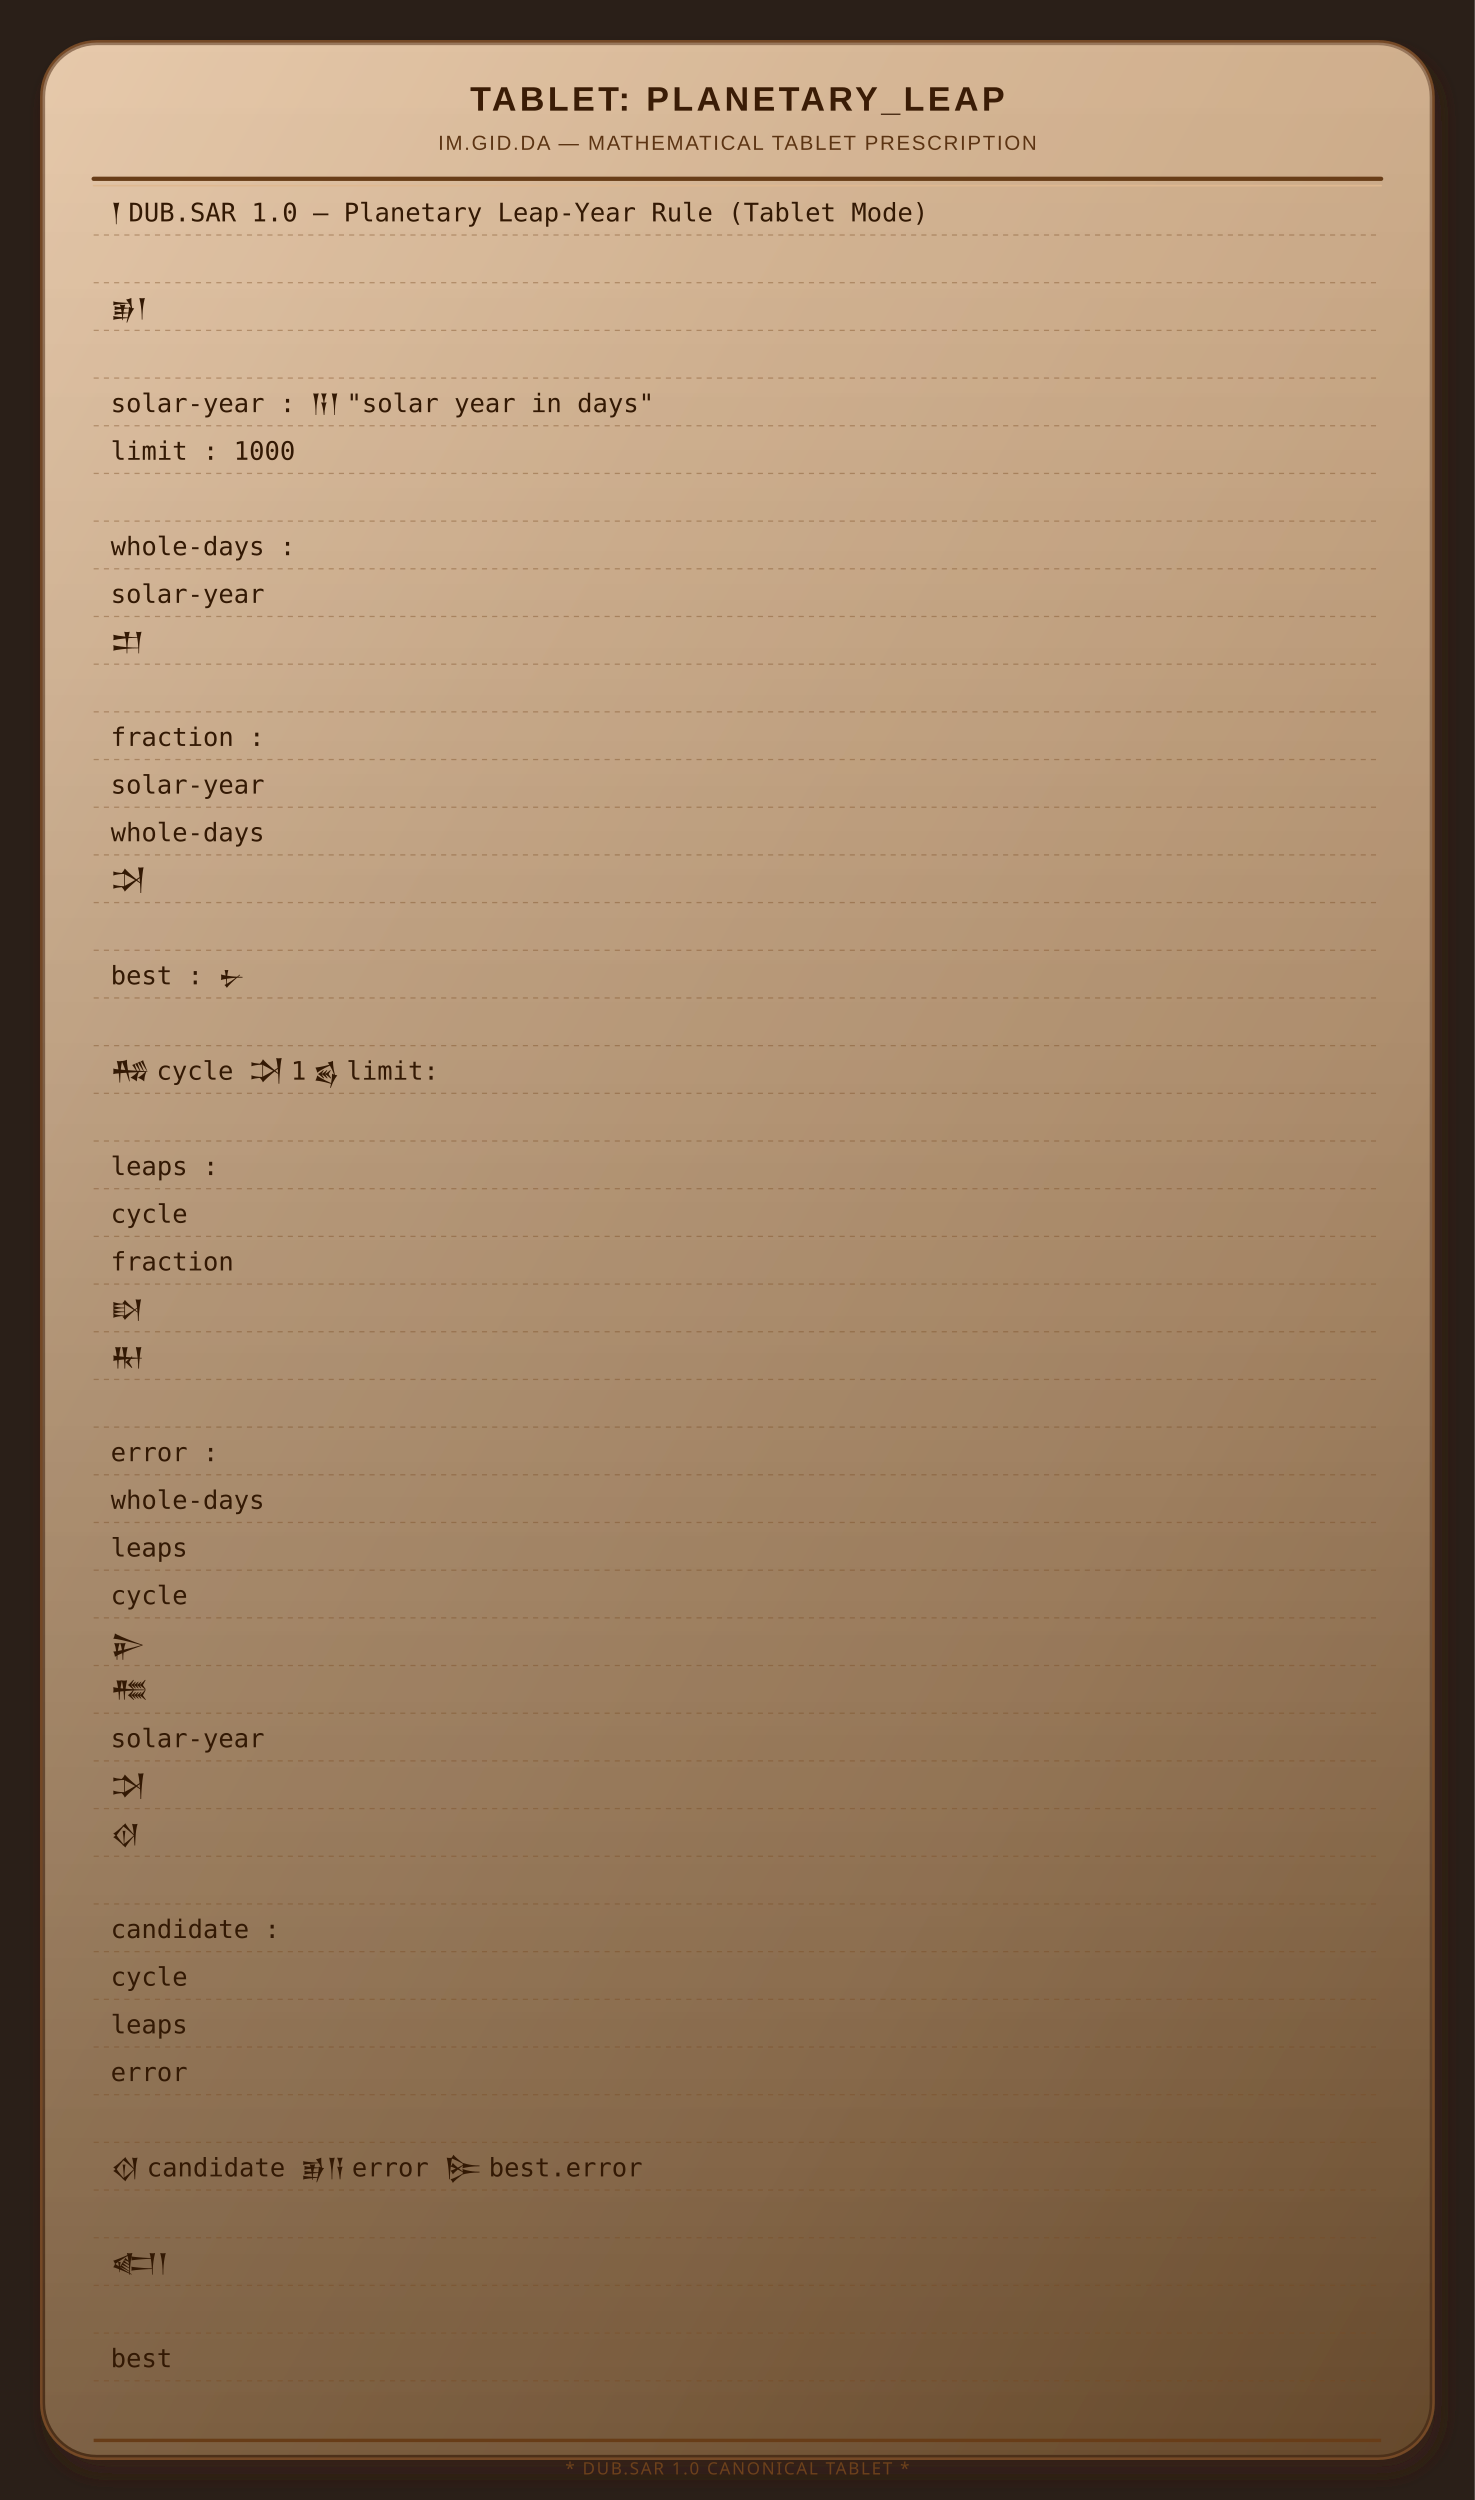
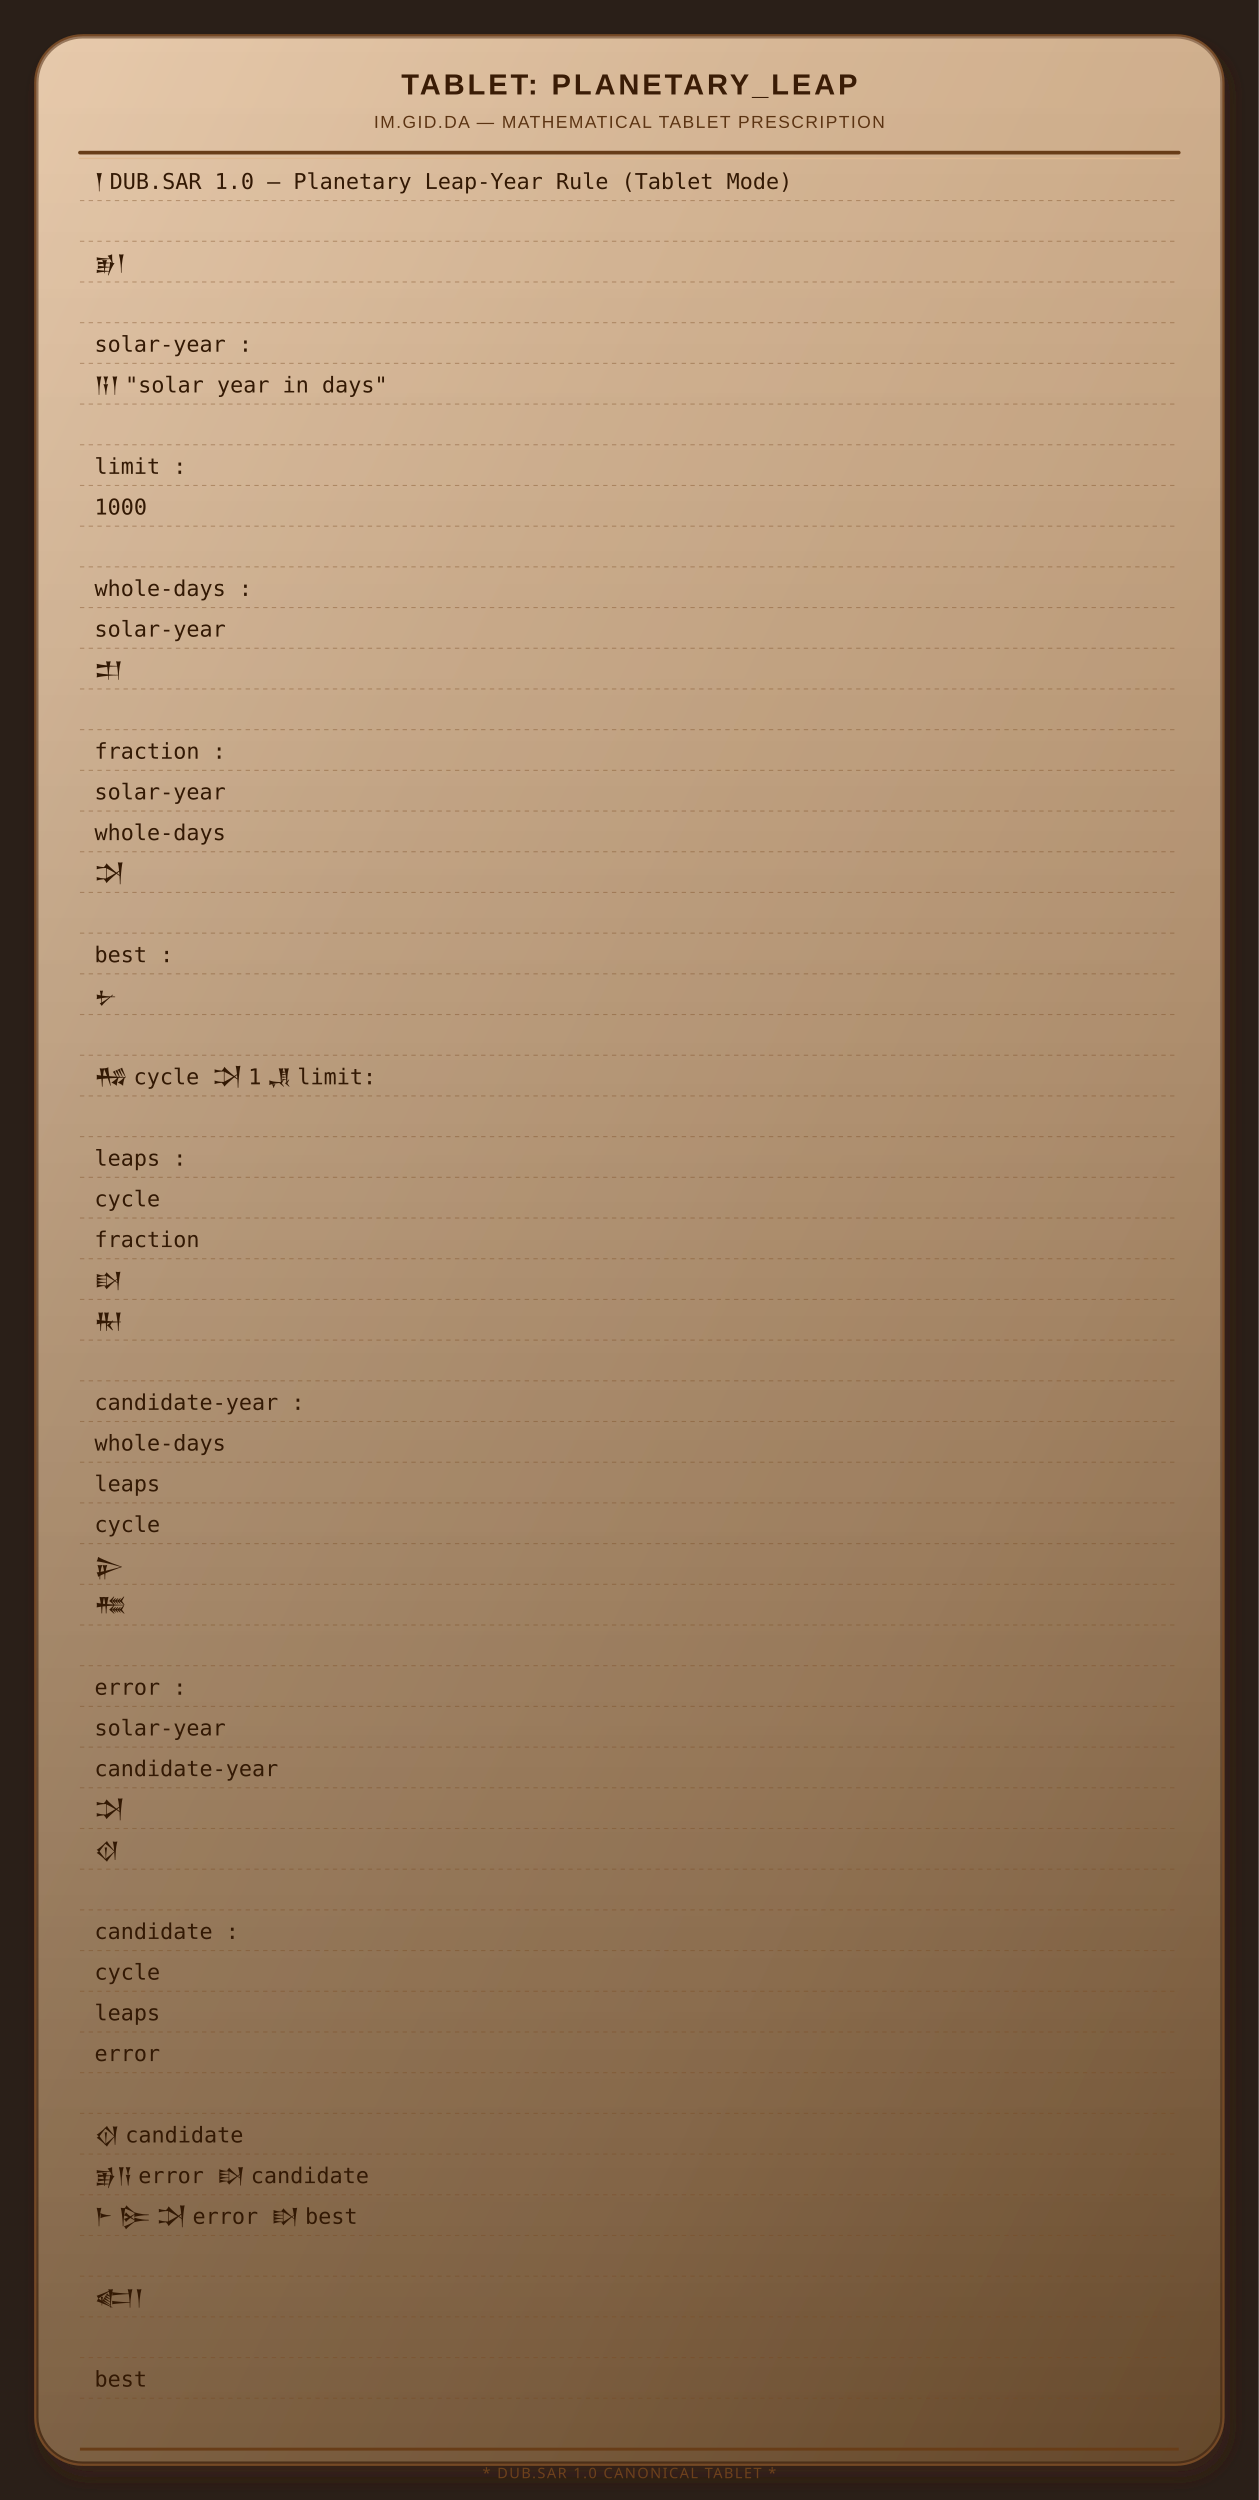
- <svg xmlns="http://www.w3.org/2000/svg" viewBox="0 0 866 1468" width="866" height="1468">
+ <svg xmlns="http://www.w3.org/2000/svg" viewBox="0 0 866 1720" width="866" height="1720">
  <defs>
    <linearGradient id="clayGradient" x1="0%" y1="0%" x2="100%" y2="100%">
      <stop offset="0%" stop-color="#dfb890" />
      <stop offset="30%" stop-color="#caa074" />
      <stop offset="70%" stop-color="#b6895b" />
      <stop offset="100%" stop-color="#9a6e42" />
    </linearGradient>
    <linearGradient id="edgeGlow" x1="0%" y1="0%" x2="0%" y2="100%">
      <stop offset="0%" stop-color="#fff" stop-opacity="0.25" />
      <stop offset="100%" stop-color="#000" stop-opacity="0.35" />
    </linearGradient>
    <filter id="clayShadow" x="-10%" y="-10%" width="130%" height="130%">
      <feDropShadow dx="4" dy="8" stdDeviation="6" flood-color="#3c200c" flood-opacity="0.55" />
    </filter>
  </defs>
-   <rect width="866" height="1468" fill="#2a1f18" />
-   <rect x="25" y="25" width="816" height="1418" rx="32" ry="32" fill="url(#clayGradient)" filter="url(#clayShadow)" stroke="#744a25" stroke-width="3" />
-   <rect x="25" y="25" width="816" height="1418" rx="32" ry="32" fill="url(#edgeGlow)" />
+   <rect width="866" height="1720" fill="#2a1f18" />
+   <rect x="25" y="25" width="816" height="1670" rx="32" ry="32" fill="url(#clayGradient)" filter="url(#clayShadow)" stroke="#744a25" stroke-width="3" />
+   <rect x="25" y="25" width="816" height="1670" rx="32" ry="32" fill="url(#edgeGlow)" />
  <text x="433.0" y="65" text-anchor="middle" font-family="sans-serif, Arial" font-weight="bold" font-size="20" fill="#3a1c06" letter-spacing="2">
    TABLET: PLANETARY_LEAP
  </text>
  <text x="433.0" y="88" text-anchor="middle" font-family="sans-serif, Arial" font-size="12" fill="#5c3413" letter-spacing="1">
    IM.GID.DA — MATHEMATICAL TABLET PRESCRIPTION
  </text>
  <line x1="55" y1="105" x2="811" y2="105" stroke="#683d18" stroke-width="2.5" stroke-linecap="round" />
  <line x1="55" y1="109" x2="811" y2="109" stroke="#dfb890" stroke-width="1" stroke-linecap="round" />
  <g font-family="'Noto Sans Cuneiform', 'Segoe UI Historic', monospace" font-size="15" fill="#331904">
    <line x1="55" y1="138" x2="811" y2="138" stroke="#78481e" stroke-width="0.75" stroke-dasharray="3,3" opacity="0.4" />
    <text x="65" y="130">𒑰 DUB.SAR 1.0 — Planetary Leap-Year Rule (Tablet Mode)</text>
    <line x1="55" y1="166" x2="811" y2="166" stroke="#78481e" stroke-width="0.75" stroke-dasharray="3,3" opacity="0.4" />
    <text x="65" y="158" />
    <line x1="55" y1="194" x2="811" y2="194" stroke="#78481e" stroke-width="0.75" stroke-dasharray="3,3" opacity="0.4" />
    <text x="65" y="186">𒂊𒁹</text>
    <line x1="55" y1="222" x2="811" y2="222" stroke="#78481e" stroke-width="0.75" stroke-dasharray="3,3" opacity="0.4" />
    <text x="65" y="214" />
    <line x1="55" y1="250" x2="811" y2="250" stroke="#78481e" stroke-width="0.75" stroke-dasharray="3,3" opacity="0.4" />
-     <text x="65" y="242">    solar-year : 𒀀𒁹 "solar year in days"</text>
+     <text x="65" y="242">    solar-year :</text>
    <line x1="55" y1="278" x2="811" y2="278" stroke="#78481e" stroke-width="0.75" stroke-dasharray="3,3" opacity="0.4" />
-     <text x="65" y="270">    limit : 1000</text>
+     <text x="65" y="270">        𒀀𒁹 "solar year in days"</text>
    <line x1="55" y1="306" x2="811" y2="306" stroke="#78481e" stroke-width="0.75" stroke-dasharray="3,3" opacity="0.4" />
    <text x="65" y="298" />
    <line x1="55" y1="334" x2="811" y2="334" stroke="#78481e" stroke-width="0.75" stroke-dasharray="3,3" opacity="0.4" />
-     <text x="65" y="326">    whole-days :</text>
+     <text x="65" y="326">    limit :</text>
    <line x1="55" y1="362" x2="811" y2="362" stroke="#78481e" stroke-width="0.75" stroke-dasharray="3,3" opacity="0.4" />
-     <text x="65" y="354">        solar-year</text>
+     <text x="65" y="354">        1000</text>
    <line x1="55" y1="390" x2="811" y2="390" stroke="#78481e" stroke-width="0.75" stroke-dasharray="3,3" opacity="0.4" />
-     <text x="65" y="382">        𒄥</text>
+     <text x="65" y="382" />
    <line x1="55" y1="418" x2="811" y2="418" stroke="#78481e" stroke-width="0.75" stroke-dasharray="3,3" opacity="0.4" />
-     <text x="65" y="410" />
+     <text x="65" y="410">    whole-days :</text>
    <line x1="55" y1="446" x2="811" y2="446" stroke="#78481e" stroke-width="0.75" stroke-dasharray="3,3" opacity="0.4" />
-     <text x="65" y="438">    fraction :</text>
+     <text x="65" y="438">        solar-year</text>
    <line x1="55" y1="474" x2="811" y2="474" stroke="#78481e" stroke-width="0.75" stroke-dasharray="3,3" opacity="0.4" />
-     <text x="65" y="466">        solar-year</text>
+     <text x="65" y="466">        𒄥</text>
    <line x1="55" y1="502" x2="811" y2="502" stroke="#78481e" stroke-width="0.75" stroke-dasharray="3,3" opacity="0.4" />
-     <text x="65" y="494">        whole-days</text>
+     <text x="65" y="494" />
    <line x1="55" y1="530" x2="811" y2="530" stroke="#78481e" stroke-width="0.75" stroke-dasharray="3,3" opacity="0.4" />
-     <text x="65" y="522">        𒋫</text>
+     <text x="65" y="522">    fraction :</text>
    <line x1="55" y1="558" x2="811" y2="558" stroke="#78481e" stroke-width="0.75" stroke-dasharray="3,3" opacity="0.4" />
-     <text x="65" y="550" />
+     <text x="65" y="550">        solar-year</text>
    <line x1="55" y1="586" x2="811" y2="586" stroke="#78481e" stroke-width="0.75" stroke-dasharray="3,3" opacity="0.4" />
-     <text x="65" y="578">    best : 𒉡</text>
+     <text x="65" y="578">        whole-days</text>
    <line x1="55" y1="614" x2="811" y2="614" stroke="#78481e" stroke-width="0.75" stroke-dasharray="3,3" opacity="0.4" />
-     <text x="65" y="606" />
+     <text x="65" y="606">        𒋫</text>
    <line x1="55" y1="642" x2="811" y2="642" stroke="#78481e" stroke-width="0.75" stroke-dasharray="3,3" opacity="0.4" />
-     <text x="65" y="634">    𒄀 cycle 𒋫 1 𒌗 limit:</text>
+     <text x="65" y="634" />
    <line x1="55" y1="670" x2="811" y2="670" stroke="#78481e" stroke-width="0.75" stroke-dasharray="3,3" opacity="0.4" />
-     <text x="65" y="662" />
+     <text x="65" y="662">    best :</text>
    <line x1="55" y1="698" x2="811" y2="698" stroke="#78481e" stroke-width="0.75" stroke-dasharray="3,3" opacity="0.4" />
-     <text x="65" y="690">        leaps :</text>
+     <text x="65" y="690">        𒉡</text>
    <line x1="55" y1="726" x2="811" y2="726" stroke="#78481e" stroke-width="0.75" stroke-dasharray="3,3" opacity="0.4" />
-     <text x="65" y="718">            cycle</text>
+     <text x="65" y="718" />
    <line x1="55" y1="754" x2="811" y2="754" stroke="#78481e" stroke-width="0.75" stroke-dasharray="3,3" opacity="0.4" />
-     <text x="65" y="746">            fraction</text>
+     <text x="65" y="746">    𒄀 cycle 𒋫 1 𒂗 limit:</text>
    <line x1="55" y1="782" x2="811" y2="782" stroke="#78481e" stroke-width="0.75" stroke-dasharray="3,3" opacity="0.4" />
-     <text x="65" y="774">            𒊭</text>
+     <text x="65" y="774" />
    <line x1="55" y1="810" x2="811" y2="810" stroke="#78481e" stroke-width="0.75" stroke-dasharray="3,3" opacity="0.4" />
-     <text x="65" y="802">            𒊑</text>
+     <text x="65" y="802">        leaps :</text>
    <line x1="55" y1="838" x2="811" y2="838" stroke="#78481e" stroke-width="0.75" stroke-dasharray="3,3" opacity="0.4" />
-     <text x="65" y="830" />
+     <text x="65" y="830">            cycle</text>
    <line x1="55" y1="866" x2="811" y2="866" stroke="#78481e" stroke-width="0.75" stroke-dasharray="3,3" opacity="0.4" />
-     <text x="65" y="858">        error :</text>
+     <text x="65" y="858">            fraction</text>
    <line x1="55" y1="894" x2="811" y2="894" stroke="#78481e" stroke-width="0.75" stroke-dasharray="3,3" opacity="0.4" />
-     <text x="65" y="886">            whole-days</text>
+     <text x="65" y="886">            𒊭</text>
    <line x1="55" y1="922" x2="811" y2="922" stroke="#78481e" stroke-width="0.75" stroke-dasharray="3,3" opacity="0.4" />
-     <text x="65" y="914">            leaps</text>
+     <text x="65" y="914">            𒊑</text>
    <line x1="55" y1="950" x2="811" y2="950" stroke="#78481e" stroke-width="0.75" stroke-dasharray="3,3" opacity="0.4" />
-     <text x="65" y="942">            cycle</text>
+     <text x="65" y="942" />
    <line x1="55" y1="978" x2="811" y2="978" stroke="#78481e" stroke-width="0.75" stroke-dasharray="3,3" opacity="0.4" />
-     <text x="65" y="970">            𒉌</text>
+     <text x="65" y="970">        candidate-year :</text>
    <line x1="55" y1="1006" x2="811" y2="1006" stroke="#78481e" stroke-width="0.75" stroke-dasharray="3,3" opacity="0.4" />
-     <text x="65" y="998">            𒍣</text>
+     <text x="65" y="998">            whole-days</text>
    <line x1="55" y1="1034" x2="811" y2="1034" stroke="#78481e" stroke-width="0.75" stroke-dasharray="3,3" opacity="0.4" />
-     <text x="65" y="1026">            solar-year</text>
+     <text x="65" y="1026">            leaps</text>
    <line x1="55" y1="1062" x2="811" y2="1062" stroke="#78481e" stroke-width="0.75" stroke-dasharray="3,3" opacity="0.4" />
-     <text x="65" y="1054">            𒋫</text>
+     <text x="65" y="1054">            cycle</text>
    <line x1="55" y1="1090" x2="811" y2="1090" stroke="#78481e" stroke-width="0.75" stroke-dasharray="3,3" opacity="0.4" />
-     <text x="65" y="1082">            𒋼</text>
+     <text x="65" y="1082">            𒉌</text>
    <line x1="55" y1="1118" x2="811" y2="1118" stroke="#78481e" stroke-width="0.75" stroke-dasharray="3,3" opacity="0.4" />
-     <text x="65" y="1110" />
+     <text x="65" y="1110">            𒍣</text>
    <line x1="55" y1="1146" x2="811" y2="1146" stroke="#78481e" stroke-width="0.75" stroke-dasharray="3,3" opacity="0.4" />
-     <text x="65" y="1138">        candidate :</text>
+     <text x="65" y="1138" />
    <line x1="55" y1="1174" x2="811" y2="1174" stroke="#78481e" stroke-width="0.75" stroke-dasharray="3,3" opacity="0.4" />
-     <text x="65" y="1166">            cycle</text>
+     <text x="65" y="1166">        error :</text>
    <line x1="55" y1="1202" x2="811" y2="1202" stroke="#78481e" stroke-width="0.75" stroke-dasharray="3,3" opacity="0.4" />
-     <text x="65" y="1194">            leaps</text>
+     <text x="65" y="1194">            solar-year</text>
    <line x1="55" y1="1230" x2="811" y2="1230" stroke="#78481e" stroke-width="0.75" stroke-dasharray="3,3" opacity="0.4" />
-     <text x="65" y="1222">            error</text>
+     <text x="65" y="1222">            candidate-year</text>
    <line x1="55" y1="1258" x2="811" y2="1258" stroke="#78481e" stroke-width="0.75" stroke-dasharray="3,3" opacity="0.4" />
-     <text x="65" y="1250" />
+     <text x="65" y="1250">            𒋫</text>
    <line x1="55" y1="1286" x2="811" y2="1286" stroke="#78481e" stroke-width="0.75" stroke-dasharray="3,3" opacity="0.4" />
-     <text x="65" y="1278">        𒋼 candidate 𒂊𒀀 error 𒌉 best.error</text>
+     <text x="65" y="1278">            𒋼</text>
    <line x1="55" y1="1314" x2="811" y2="1314" stroke="#78481e" stroke-width="0.75" stroke-dasharray="3,3" opacity="0.4" />
    <text x="65" y="1306" />
    <line x1="55" y1="1342" x2="811" y2="1342" stroke="#78481e" stroke-width="0.75" stroke-dasharray="3,3" opacity="0.4" />
-     <text x="65" y="1334">𒅗𒁹</text>
+     <text x="65" y="1334">        candidate :</text>
    <line x1="55" y1="1370" x2="811" y2="1370" stroke="#78481e" stroke-width="0.75" stroke-dasharray="3,3" opacity="0.4" />
-     <text x="65" y="1362" />
+     <text x="65" y="1362">            cycle</text>
    <line x1="55" y1="1398" x2="811" y2="1398" stroke="#78481e" stroke-width="0.75" stroke-dasharray="3,3" opacity="0.4" />
-     <text x="65" y="1390">    best</text>
+     <text x="65" y="1390">            leaps</text>
+     <line x1="55" y1="1426" x2="811" y2="1426" stroke="#78481e" stroke-width="0.75" stroke-dasharray="3,3" opacity="0.4" />
+     <text x="65" y="1418">            error</text>
+     <line x1="55" y1="1454" x2="811" y2="1454" stroke="#78481e" stroke-width="0.75" stroke-dasharray="3,3" opacity="0.4" />
+     <text x="65" y="1446" />
+     <line x1="55" y1="1482" x2="811" y2="1482" stroke="#78481e" stroke-width="0.75" stroke-dasharray="3,3" opacity="0.4" />
+     <text x="65" y="1474">        𒋼 candidate</text>
+     <line x1="55" y1="1510" x2="811" y2="1510" stroke="#78481e" stroke-width="0.75" stroke-dasharray="3,3" opacity="0.4" />
+     <text x="65" y="1502">            𒂊𒀀 error 𒊭 candidate</text>
+     <line x1="55" y1="1538" x2="811" y2="1538" stroke="#78481e" stroke-width="0.75" stroke-dasharray="3,3" opacity="0.4" />
+     <text x="65" y="1530">            𒈨 𒌉 𒋫 error 𒊭 best</text>
+     <line x1="55" y1="1566" x2="811" y2="1566" stroke="#78481e" stroke-width="0.75" stroke-dasharray="3,3" opacity="0.4" />
+     <text x="65" y="1558" />
+     <line x1="55" y1="1594" x2="811" y2="1594" stroke="#78481e" stroke-width="0.75" stroke-dasharray="3,3" opacity="0.4" />
+     <text x="65" y="1586">𒅗𒁹</text>
+     <line x1="55" y1="1622" x2="811" y2="1622" stroke="#78481e" stroke-width="0.75" stroke-dasharray="3,3" opacity="0.4" />
+     <text x="65" y="1614" />
+     <line x1="55" y1="1650" x2="811" y2="1650" stroke="#78481e" stroke-width="0.75" stroke-dasharray="3,3" opacity="0.4" />
+     <text x="65" y="1642">    best</text>
  </g>
-   <line x1="55" y1="1433" x2="811" y2="1433" stroke="#683d18" stroke-width="2" />
-   <text x="433.0" y="1453" text-anchor="middle" font-family="sans-serif" font-size="10" fill="#6d411b" letter-spacing="1">
+   <line x1="55" y1="1685" x2="811" y2="1685" stroke="#683d18" stroke-width="2" />
+   <text x="433.0" y="1705" text-anchor="middle" font-family="sans-serif" font-size="10" fill="#6d411b" letter-spacing="1">
    * DUB.SAR 1.0 CANONICAL TABLET *
  </text>
</svg>
